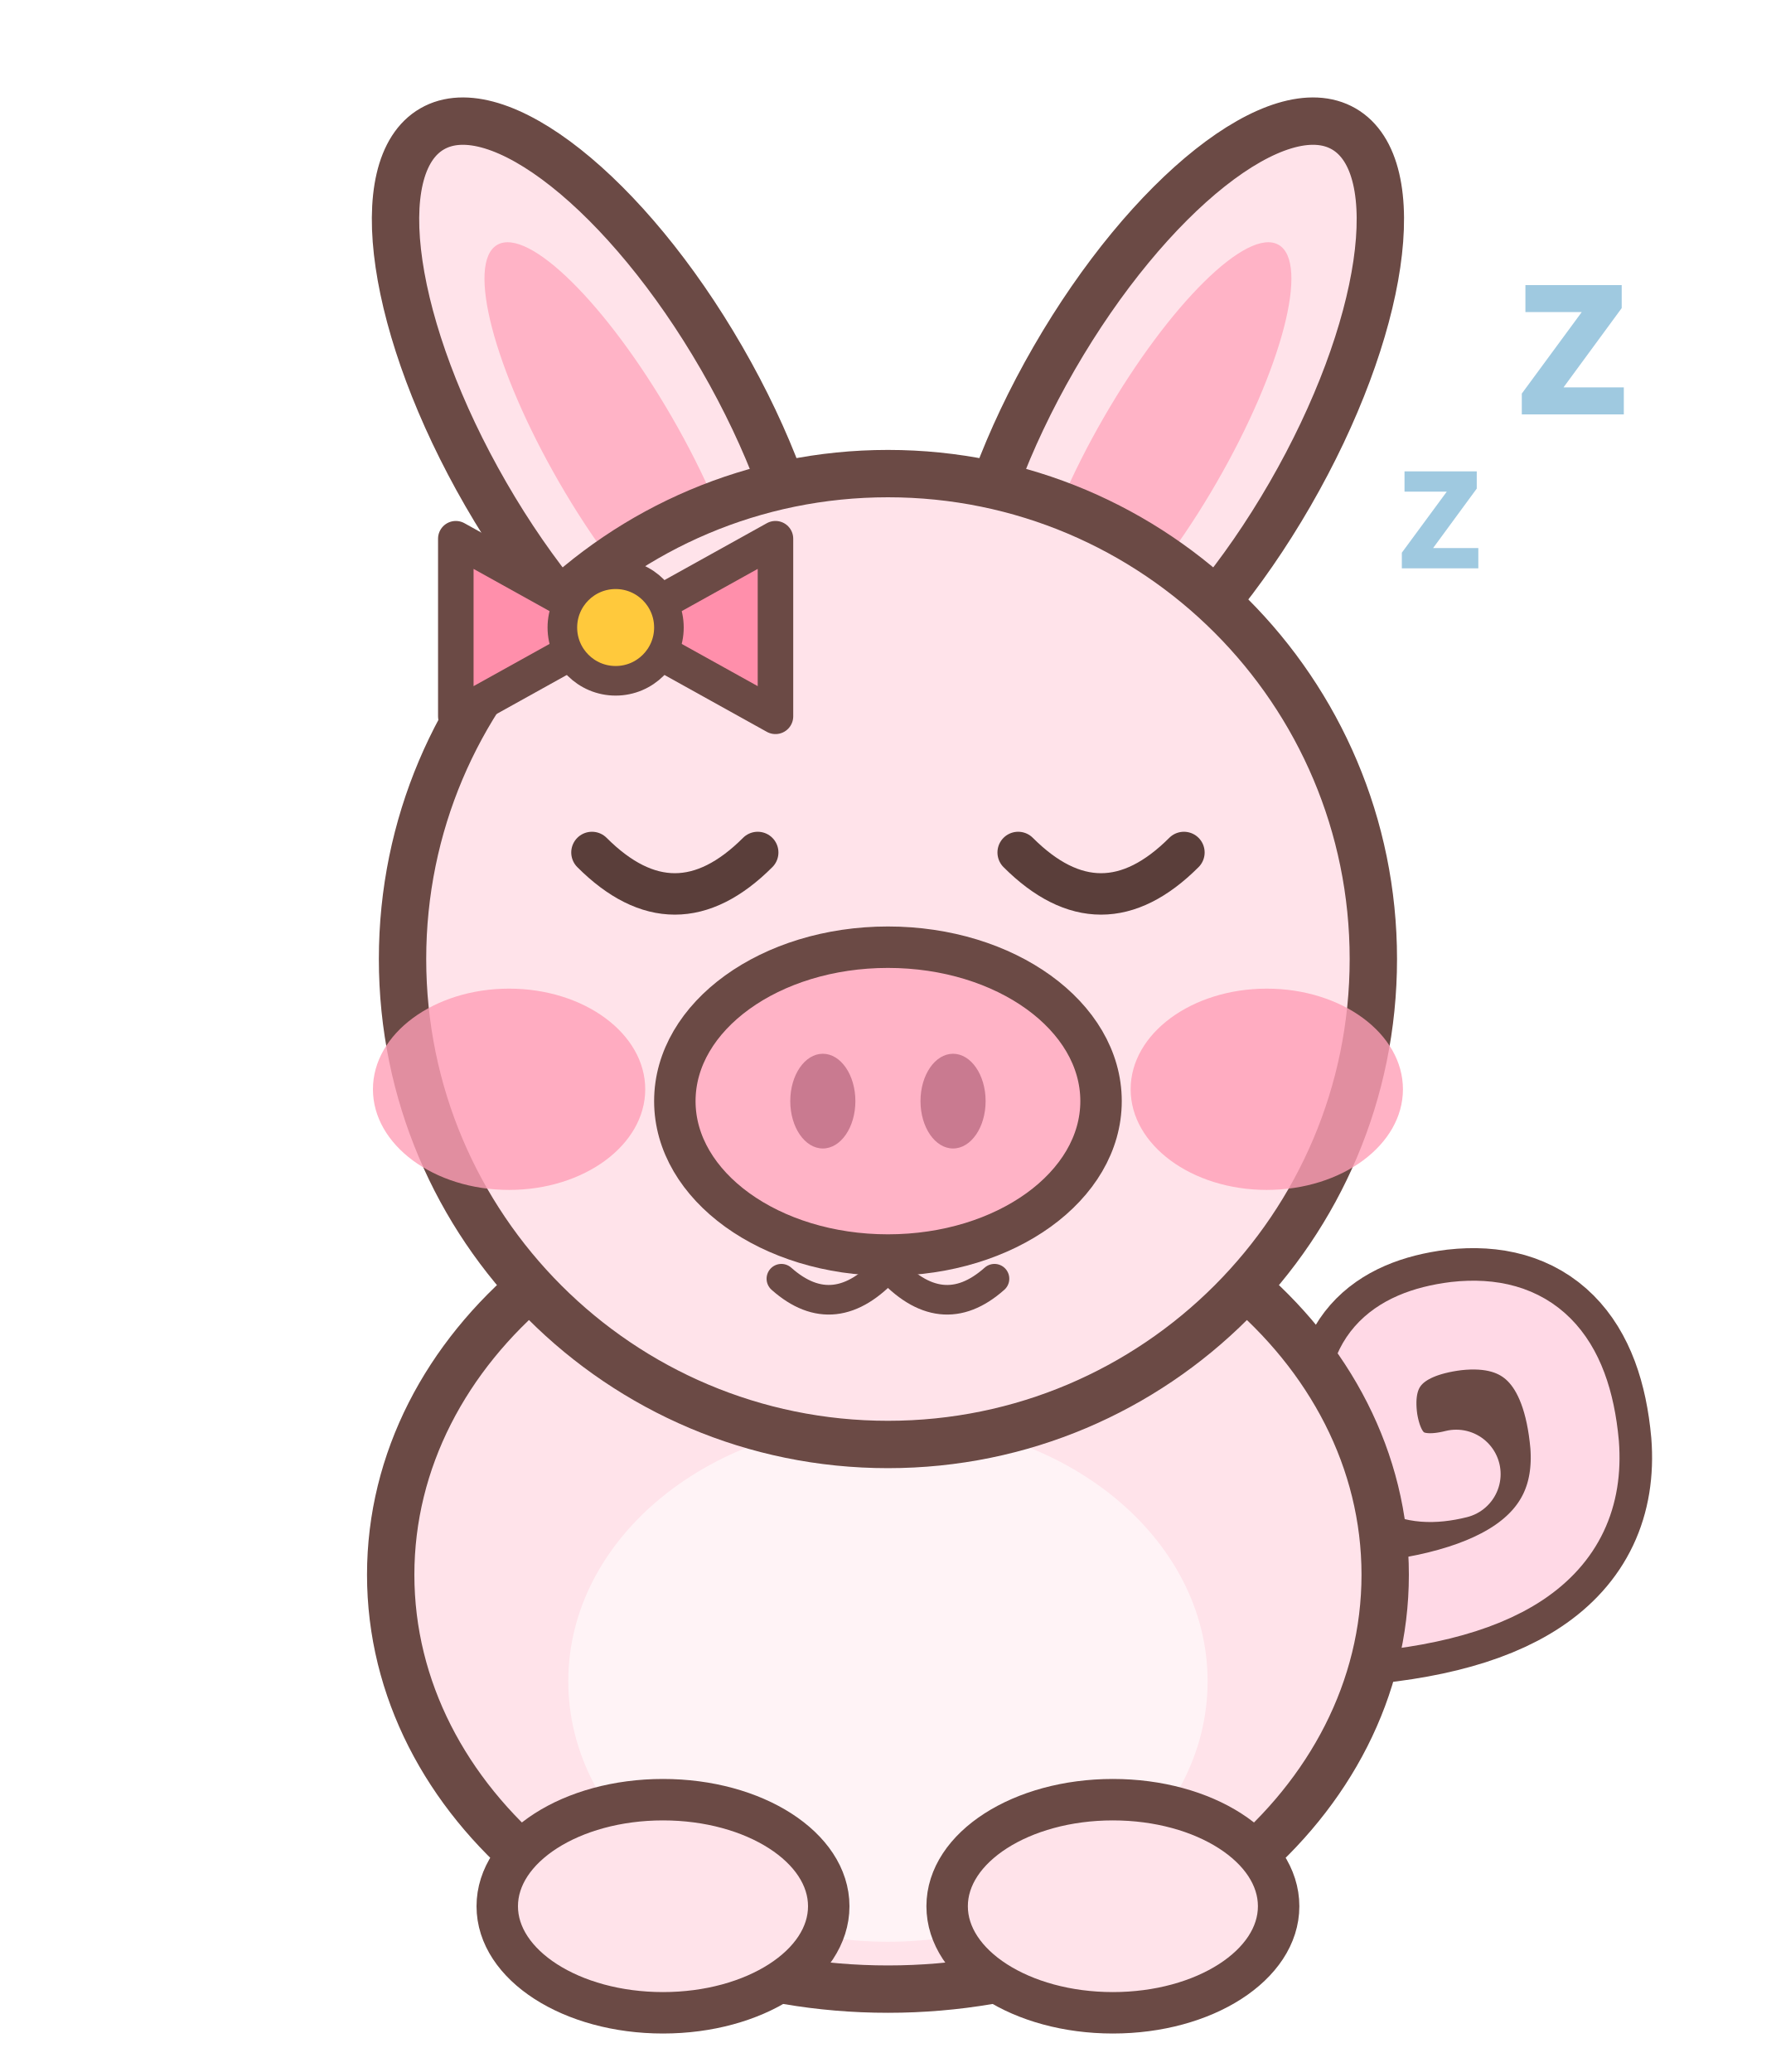
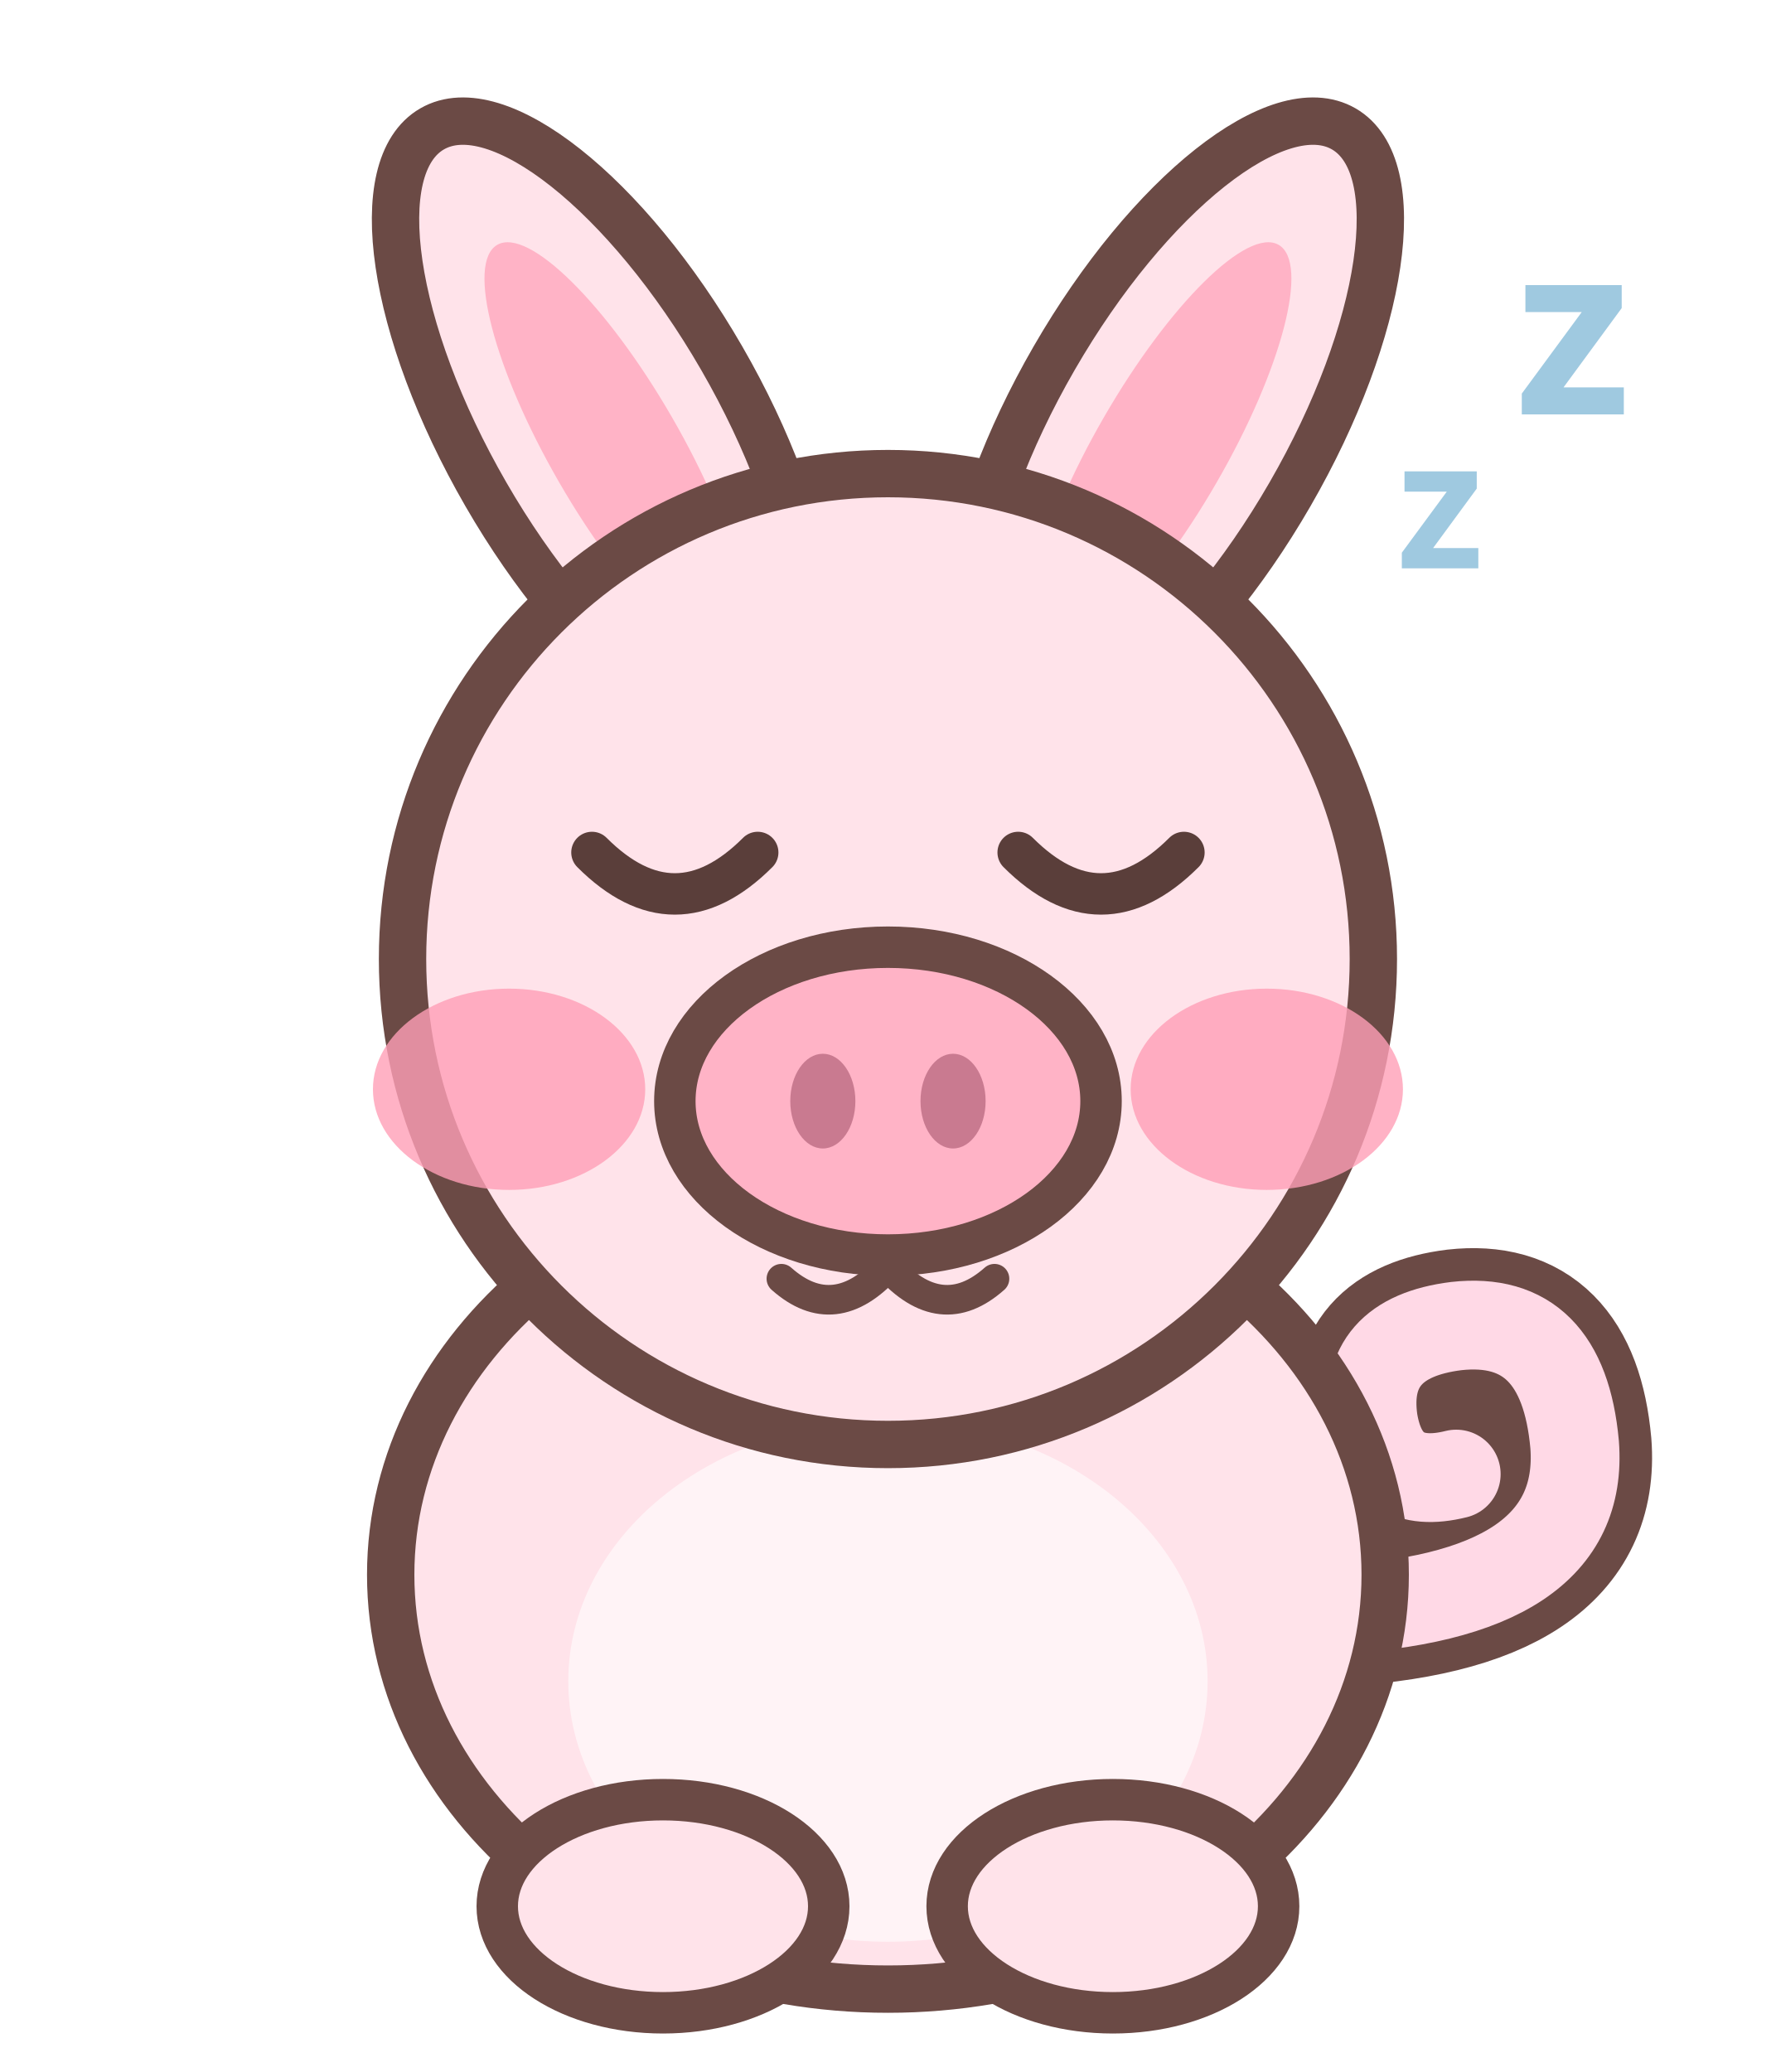
<svg xmlns="http://www.w3.org/2000/svg" viewBox="0 0 300 350" width="300" height="350">
  <path d="M224 272 q44 -2 42 -28 q-2 -22 -20 -20 q-16 2 -14 16 q2 12 14 9" fill="none" stroke="#6B4A45" stroke-width="26" stroke-linecap="round" />
  <path d="M224 272 q44 -2 42 -28 q-2 -22 -20 -20 q-16 2 -14 16 q2 12 14 9" fill="none" stroke="#FFD9E6" stroke-width="15" stroke-linecap="round" />
  <ellipse cx="150" cy="266" rx="84" ry="70" fill="#FFE3EA" stroke="#6B4A45" stroke-width="8" />
  <ellipse cx="150" cy="284" rx="54" ry="44" fill="#FFF3F6" />
  <ellipse cx="112" cy="322" rx="28" ry="18" fill="#FFE3EA" stroke="#6B4A45" stroke-width="7" />
  <ellipse cx="188" cy="322" rx="28" ry="18" fill="#FFE3EA" stroke="#6B4A45" stroke-width="7" />
  <ellipse cx="102" cy="72" rx="23" ry="58" transform="rotate(-30 102 72)" fill="#FFE3EA" stroke="#6B4A45" stroke-width="8" />
  <ellipse cx="198" cy="72" rx="23" ry="58" transform="rotate(30 198 72)" fill="#FFE3EA" stroke="#6B4A45" stroke-width="8" />
  <ellipse cx="104" cy="76" rx="11" ry="40" transform="rotate(-30 104 76)" fill="#FFB3C6" />
  <ellipse cx="196" cy="76" rx="11" ry="40" transform="rotate(30 196 76)" fill="#FFB3C6" />
  <circle cx="150" cy="162" r="82" fill="#FFE3EA" stroke="#6B4A45" stroke-width="8" />
  <ellipse cx="86" cy="184" rx="23" ry="17" fill="#FF9FB6" opacity="0.8" />
  <ellipse cx="214" cy="184" rx="23" ry="17" fill="#FF9FB6" opacity="0.8" />
  <path d="M100 144 q14 14 28 0" fill="none" stroke="#5A3E3A" stroke-width="7" stroke-linecap="round" />
  <path d="M172 144 q14 14 28 0" fill="none" stroke="#5A3E3A" stroke-width="7" stroke-linecap="round" />
  <ellipse cx="150" cy="186" rx="36" ry="26" fill="#FFB3C6" stroke="#6B4A45" stroke-width="7" />
  <ellipse cx="139" cy="186" rx="5.5" ry="8" fill="#C97A90" />
  <ellipse cx="161" cy="186" rx="5.5" ry="8" fill="#C97A90" />
  <path d="M150 214 q-9 10 -18 2" fill="none" stroke="#6B4A45" stroke-width="5" stroke-linecap="round" />
  <path d="M150 214 q9 10 18 2" fill="none" stroke="#6B4A45" stroke-width="5" stroke-linecap="round" />
-   <g transform="translate(104 106)">
-     <path d="M0 0 L-27 -15 L-27 15 Z" fill="#FF8FAB" stroke="#6B4A45" stroke-width="6" stroke-linejoin="round" />
-     <path d="M0 0 L27 -15 L27 15 Z" fill="#FF8FAB" stroke="#6B4A45" stroke-width="6" stroke-linejoin="round" />
-     <circle cx="0" cy="0" r="9" fill="#FFC93C" stroke="#6B4A45" stroke-width="5" />
-   </g>
  <g fill="#9FC9E0" font-family="sans-serif" font-weight="bold">
    <text x="236" y="96" font-size="30">z</text>
    <text x="256" y="70" font-size="40">z</text>
  </g>
</svg>
